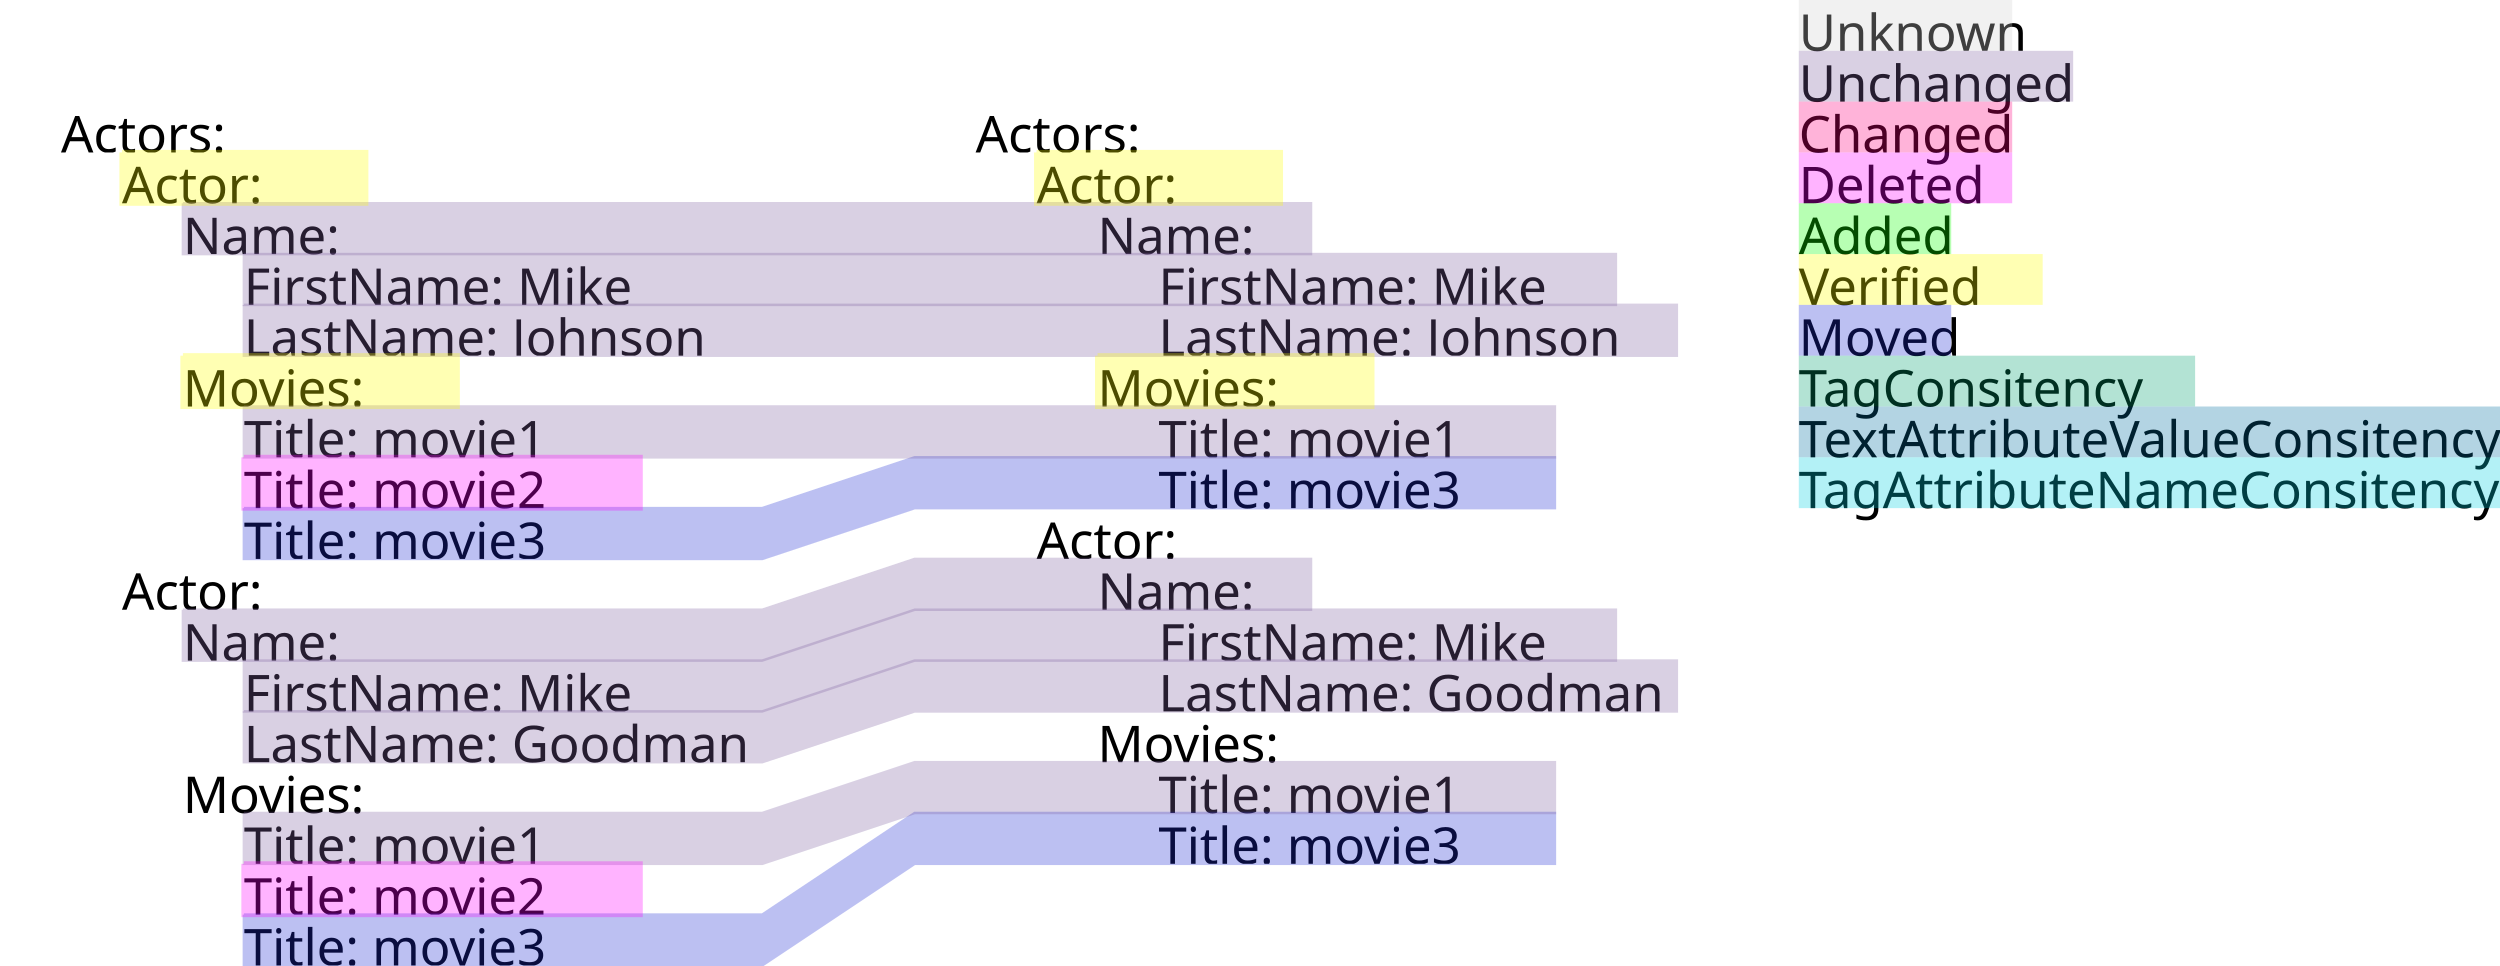
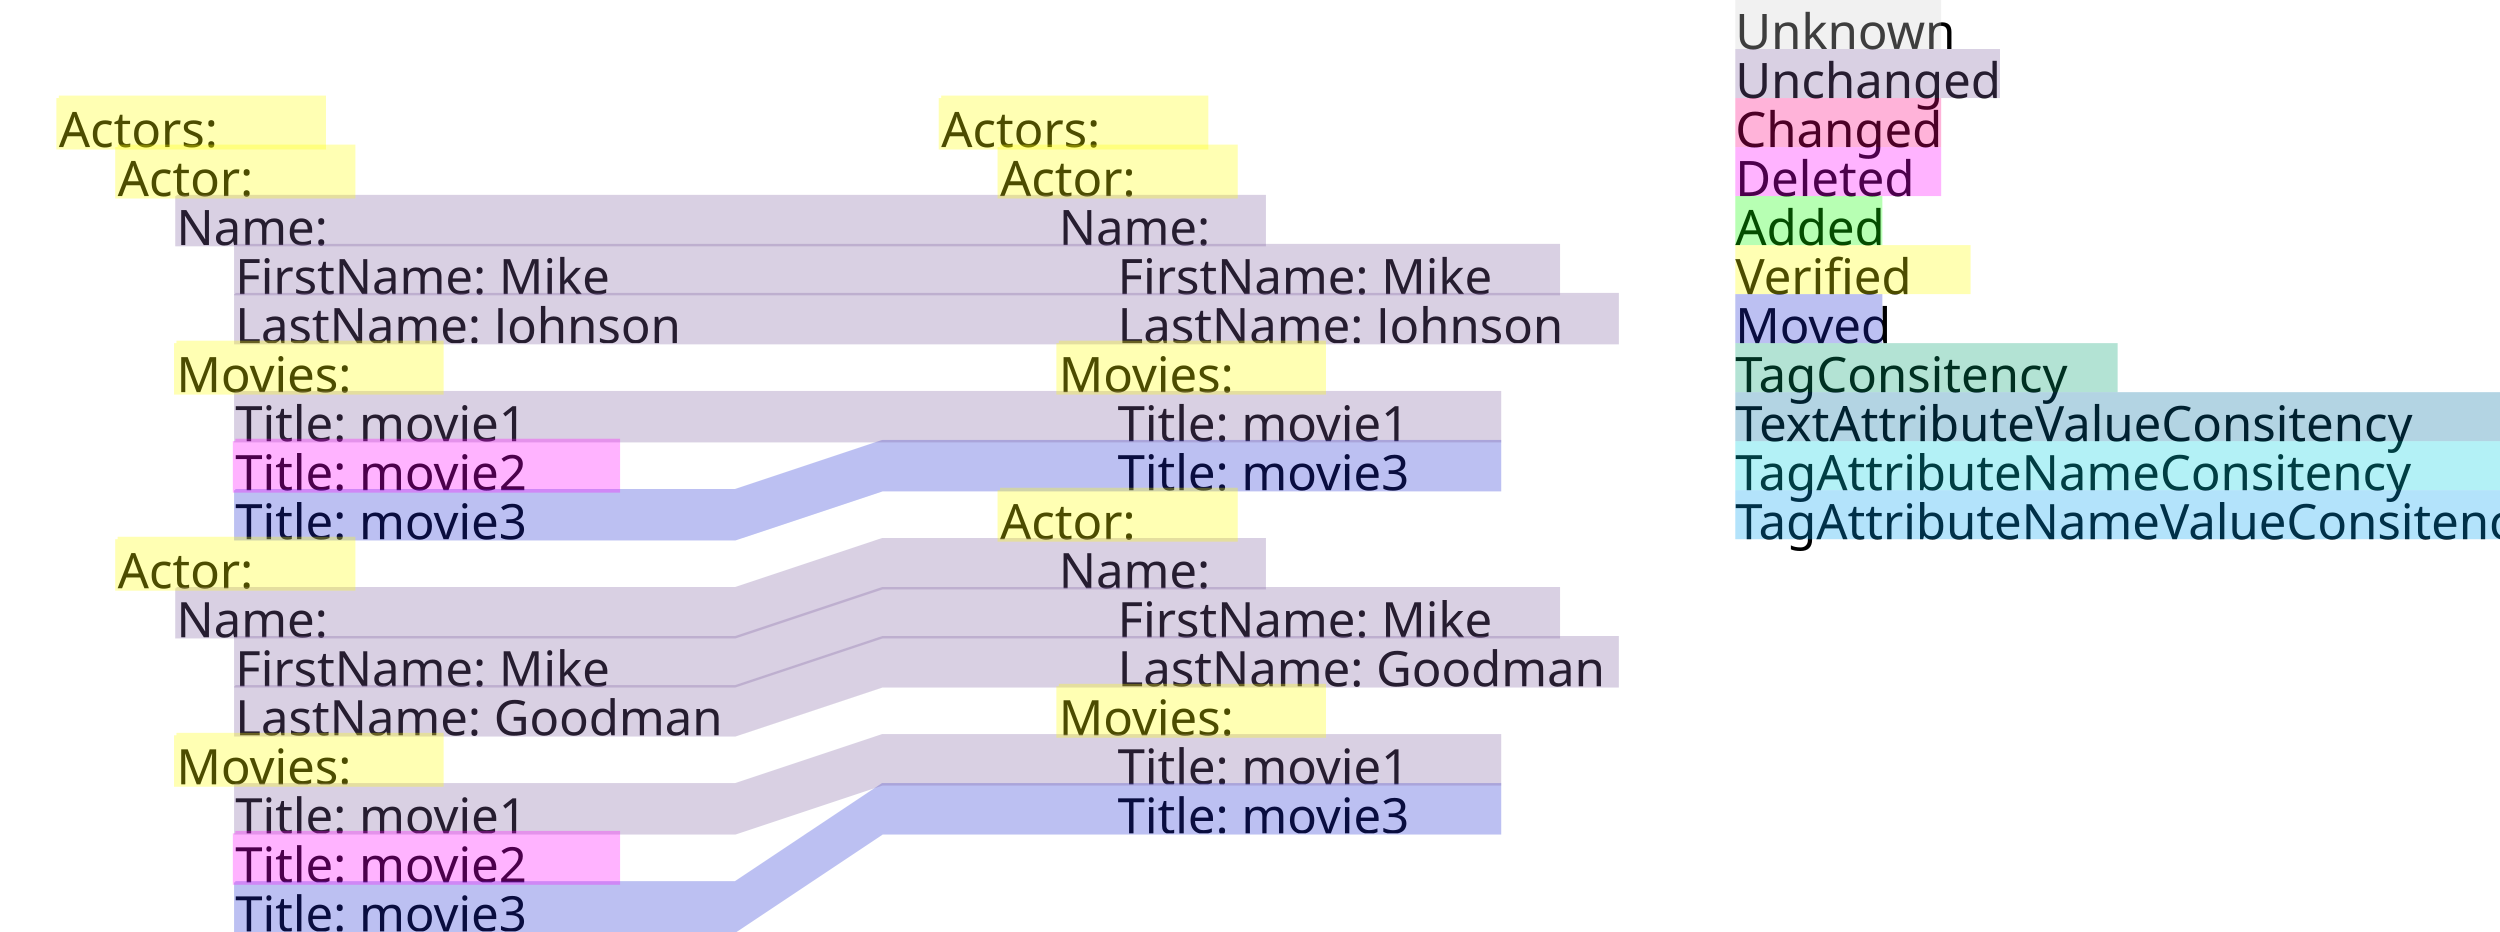
- <svg xmlns="http://www.w3.org/2000/svg" baseProfile="full" height="190.0" version="1.1" viewBox="0,0,492.0,190.0" width="492.0">
+ <svg xmlns="http://www.w3.org/2000/svg" baseProfile="full" height="190.0" version="1.1" viewBox="0,0,510.0,190.0" width="510.0">
  <defs />
  <svg baseProfile="full" height="100%" version="1.1" width="100%" x="0" y="0">
    <defs />
    <svg height="10.0" viewBox="0,0,54.0,10.0" width="54.0" x="12.0" y="20.0">
      <defs />
      <text font-family="Lucida Console" font-size="10" x="0" y="0">
        <tspan fill="black" x="0" y="10.0">Actors:  
</tspan>
      </text>
    </svg>
    <svg height="10.0" viewBox="0,0,48.0,10.0" width="48.0" x="24.0" y="30.0">
      <defs />
      <text font-family="Lucida Console" font-size="10" x="0" y="0">
        <tspan fill="black" x="0" y="10.0">Actor:  
</tspan>
      </text>
    </svg>
    <svg height="10.0" viewBox="0,0,42.0,10.0" width="42.0" x="36.0" y="40.0">
      <defs />
      <text font-family="Lucida Console" font-size="10" x="0" y="0">
        <tspan fill="black" x="0" y="10.0">Name:  
</tspan>
      </text>
    </svg>
    <svg height="10.0" viewBox="0,0,90.0,10.0" width="90.0" x="48.0" y="50.0">
      <defs />
      <text font-family="Lucida Console" font-size="10" x="0" y="0">
        <tspan fill="black" x="0" y="10.0">FirstName: Mike</tspan>
      </text>
    </svg>
    <svg height="10.0" viewBox="0,0,102.0,10.0" width="102.0" x="48.0" y="60.0">
      <defs />
      <text font-family="Lucida Console" font-size="10" x="0" y="0">
        <tspan fill="black" x="0" y="10.0">LastName: Johnson</tspan>
      </text>
    </svg>
    <svg height="10.0" viewBox="0,0,54.0,10.0" width="54.0" x="36.0" y="70.0">
      <defs />
      <text font-family="Lucida Console" font-size="10" x="0" y="0">
        <tspan fill="black" x="0" y="10.0">Movies:  
</tspan>
      </text>
    </svg>
    <svg height="10.0" viewBox="0,0,78.0,10.0" width="78.0" x="48.0" y="80.0">
      <defs />
      <text font-family="Lucida Console" font-size="10" x="0" y="0">
        <tspan fill="black" x="0" y="10.0">Title: 
movie1
</tspan>
      </text>
    </svg>
    <svg height="10.0" viewBox="0,0,78.0,10.0" width="78.0" x="48.0" y="90.0">
      <defs />
      <text font-family="Lucida Console" font-size="10" x="0" y="0">
        <tspan fill="black" x="0" y="10.0">Title: movie2</tspan>
      </text>
    </svg>
    <svg height="10.0" viewBox="0,0,78.0,10.0" width="78.0" x="48.0" y="100.0">
      <defs />
      <text font-family="Lucida Console" font-size="10" x="0" y="0">
        <tspan fill="black" x="0" y="10.0">Title: movie3</tspan>
      </text>
    </svg>
    <svg height="10.0" viewBox="0,0,48.0,10.0" width="48.0" x="24.0" y="110.0">
      <defs />
      <text font-family="Lucida Console" font-size="10" x="0" y="0">
        <tspan fill="black" x="0" y="10.0">Actor:  
</tspan>
      </text>
    </svg>
    <svg height="10.0" viewBox="0,0,42.0,10.0" width="42.0" x="36.0" y="120.0">
      <defs />
      <text font-family="Lucida Console" font-size="10" x="0" y="0">
        <tspan fill="black" x="0" y="10.0">Name:  
</tspan>
      </text>
    </svg>
    <svg height="10.0" viewBox="0,0,90.0,10.0" width="90.0" x="48.0" y="130.0">
      <defs />
      <text font-family="Lucida Console" font-size="10" x="0" y="0">
        <tspan fill="black" x="0" y="10.0">FirstName: 
Mike
</tspan>
      </text>
    </svg>
    <svg height="10.0" viewBox="0,0,102.0,10.0" width="102.0" x="48.0" y="140.0">
      <defs />
      <text font-family="Lucida Console" font-size="10" x="0" y="0">
        <tspan fill="black" x="0" y="10.0">LastName: Goodman</tspan>
      </text>
    </svg>
    <svg height="10.0" viewBox="0,0,54.0,10.0" width="54.0" x="36.0" y="150.0">
      <defs />
      <text font-family="Lucida Console" font-size="10" x="0" y="0">
        <tspan fill="black" x="0" y="10.0">Movies:  
</tspan>
      </text>
    </svg>
    <svg height="10.0" viewBox="0,0,78.0,10.0" width="78.0" x="48.0" y="160.0">
      <defs />
      <text font-family="Lucida Console" font-size="10" x="0" y="0">
        <tspan fill="black" x="0" y="10.0">Title: movie1</tspan>
      </text>
    </svg>
    <svg height="10.0" viewBox="0,0,78.0,10.0" width="78.0" x="48.0" y="170.0">
      <defs />
      <text font-family="Lucida Console" font-size="10" x="0" y="0">
        <tspan fill="black" x="0" y="10.0">Title: movie2</tspan>
      </text>
    </svg>
    <svg height="10.0" viewBox="0,0,78.0,10.0" width="78.0" x="48.0" y="180.0">
      <defs />
      <text font-family="Lucida Console" font-size="10" x="0" y="0">
        <tspan fill="black" x="0" y="10.0">Title: movie3</tspan>
      </text>
    </svg>
  </svg>
  <svg baseProfile="full" height="100%" version="1.1" width="100%" x="180.0" y="0">
    <defs />
    <svg height="10.0" viewBox="0,0,54.0,10.0" width="54.0" x="12.0" y="20.0">
      <defs />
      <text font-family="Lucida Console" font-size="10" x="0" y="0">
        <tspan fill="black" x="0" y="10.0">Actors:  
</tspan>
      </text>
    </svg>
    <svg height="10.0" viewBox="0,0,48.0,10.0" width="48.0" x="24.0" y="30.0">
      <defs />
      <text font-family="Lucida Console" font-size="10" x="0" y="0">
        <tspan fill="black" x="0" y="10.0">Actor:  
</tspan>
      </text>
    </svg>
    <svg height="10.0" viewBox="0,0,42.0,10.0" width="42.0" x="36.0" y="40.0">
      <defs />
      <text font-family="Lucida Console" font-size="10" x="0" y="0">
        <tspan fill="black" x="0" y="10.0">Name:  
</tspan>
      </text>
    </svg>
    <svg height="10.0" viewBox="0,0,90.0,10.0" width="90.0" x="48.0" y="50.0">
      <defs />
      <text font-family="Lucida Console" font-size="10" x="0" y="0">
        <tspan fill="black" x="0" y="10.0">FirstName: Mike</tspan>
      </text>
    </svg>
    <svg height="10.0" viewBox="0,0,102.0,10.0" width="102.0" x="48.0" y="60.0">
      <defs />
      <text font-family="Lucida Console" font-size="10" x="0" y="0">
        <tspan fill="black" x="0" y="10.0">LastName: Johnson</tspan>
      </text>
    </svg>
    <svg height="10.0" viewBox="0,0,54.0,10.0" width="54.0" x="36.0" y="70.0">
      <defs />
      <text font-family="Lucida Console" font-size="10" x="0" y="0">
        <tspan fill="black" x="0" y="10.0">Movies:  
</tspan>
      </text>
    </svg>
    <svg height="10.0" viewBox="0,0,78.0,10.0" width="78.0" x="48.0" y="80.0">
      <defs />
      <text font-family="Lucida Console" font-size="10" x="0" y="0">
        <tspan fill="black" x="0" y="10.0">Title: 
movie1
</tspan>
      </text>
    </svg>
    <svg height="10.0" viewBox="0,0,78.0,10.0" width="78.0" x="48.0" y="90.0">
      <defs />
      <text font-family="Lucida Console" font-size="10" x="0" y="0">
        <tspan fill="black" x="0" y="10.0">Title: movie3</tspan>
      </text>
    </svg>
    <svg height="10.0" viewBox="0,0,48.0,10.0" width="48.0" x="24.0" y="100.0">
      <defs />
      <text font-family="Lucida Console" font-size="10" x="0" y="0">
        <tspan fill="black" x="0" y="10.0">Actor:  
</tspan>
      </text>
    </svg>
    <svg height="10.0" viewBox="0,0,42.0,10.0" width="42.0" x="36.0" y="110.0">
      <defs />
      <text font-family="Lucida Console" font-size="10" x="0" y="0">
        <tspan fill="black" x="0" y="10.0">Name:  
</tspan>
      </text>
    </svg>
    <svg height="10.0" viewBox="0,0,90.0,10.0" width="90.0" x="48.0" y="120.0">
      <defs />
      <text font-family="Lucida Console" font-size="10" x="0" y="0">
        <tspan fill="black" x="0" y="10.0">FirstName: 
Mike
</tspan>
      </text>
    </svg>
    <svg height="10.0" viewBox="0,0,102.0,10.0" width="102.0" x="48.0" y="130.0">
      <defs />
      <text font-family="Lucida Console" font-size="10" x="0" y="0">
        <tspan fill="black" x="0" y="10.0">LastName: Goodman</tspan>
      </text>
    </svg>
    <svg height="10.0" viewBox="0,0,54.0,10.0" width="54.0" x="36.0" y="140.0">
      <defs />
      <text font-family="Lucida Console" font-size="10" x="0" y="0">
        <tspan fill="black" x="0" y="10.0">Movies:  
</tspan>
      </text>
    </svg>
    <svg height="10.0" viewBox="0,0,78.0,10.0" width="78.0" x="48.0" y="150.0">
      <defs />
      <text font-family="Lucida Console" font-size="10" x="0" y="0">
        <tspan fill="black" x="0" y="10.0">Title: movie1</tspan>
      </text>
    </svg>
    <svg height="10.0" viewBox="0,0,78.0,10.0" width="78.0" x="48.0" y="160.0">
      <defs />
      <text font-family="Lucida Console" font-size="10" x="0" y="0">
        <tspan fill="black" x="0" y="10.0">Title: movie3</tspan>
      </text>
    </svg>
  </svg>
  <svg baseProfile="full" height="100%" version="1.1" width="100%" x="330.0" y="0">
    <defs />
    <text fill="rgb(0,0,0)" font-family="Lucida Console" font-size="10" x="24.0" y="10.0">Unknown</text>
    <rect fill="rgb(208,208,208)" height="10.0" opacity="0.3" width="42.0" x="24.0" y="0.0" />
    <text fill="rgb(0,0,0)" font-family="Lucida Console" font-size="10" x="24.0" y="20.0">Unchanged</text>
    <rect fill="rgb(126,98,161)" height="10.0" opacity="0.3" width="54.0" x="24.0" y="10.0" />
    <text fill="rgb(0,0,0)" font-family="Lucida Console" font-size="10" x="24.0" y="30.0">Changed</text>
    <rect fill="rgb(255,0,128)" height="10.0" opacity="0.3" width="42.0" x="24.0" y="20.0" />
    <text fill="rgb(0,0,0)" font-family="Lucida Console" font-size="10" x="24.0" y="40.0">Deleted</text>
    <rect fill="rgb(255,0,255)" height="10.0" opacity="0.3" width="42.0" x="24.0" y="30.0" />
    <text fill="rgb(0,0,0)" font-family="Lucida Console" font-size="10" x="24.0" y="50.0">Added</text>
    <rect fill="rgb(15,255,0)" height="10.0" opacity="0.3" width="30.0" x="24.0" y="40.0" />
    <text fill="rgb(0,0,0)" font-family="Lucida Console" font-size="10" x="24.0" y="60.0">Verified</text>
    <rect fill="rgb(255,255,0)" height="10.0" opacity="0.3" width="48.0" x="24.0" y="50.0" />
    <text fill="rgb(0,0,0)" font-family="Lucida Console" font-size="10" x="24.0" y="70.0">Moved</text>
    <rect fill="rgb(30,45,210)" height="10.0" opacity="0.3" width="30.0" x="24.0" y="60.0" />
    <text fill="rgb(0,0,0)" font-family="Lucida Console" font-size="10" x="24.0" y="80.0">TagConsitency</text>
    <rect fill="rgb(0,160,112)" height="10.0" opacity="0.3" width="78.0" x="24.0" y="70.0" />
    <text fill="rgb(0,0,0)" font-family="Lucida Console" font-size="10" x="24.0" y="90.0">TextAttributeValueConsitency</text>
    <rect fill="rgb(0,112,160)" height="10.0" opacity="0.3" width="168.0" x="24.0" y="80.0" />
    <text fill="rgb(0,0,0)" font-family="Lucida Console" font-size="10" x="24.0" y="100.0">TagAttributeNameConsitency</text>
    <rect fill="rgb(0,208,224)" height="10.0" opacity="0.3" width="156.0" x="24.0" y="90.0" />
+     <text fill="rgb(0,0,0)" font-family="Lucida Console" font-size="10" x="24.0" y="110.0">TagAttributeNameValueConsitency</text>
+     <rect fill="rgb(0,160,240)" height="10.0" opacity="0.3" width="186.0" x="24.0" y="100.0" />
  </svg>
  <polyline fill="rgb(30,45,210)" opacity="0.3" points="48.0,100.0 150.0,100.0 180.0,90.0 306.0,90.0 306.0,100.0 180.0,100.0 150.0,110.0 48.0,110.0 48.0,100.0" stroke="rgb(30,45,210)" stroke-width="0.5" />
  <polyline fill="rgb(30,45,210)" opacity="0.3" points="48.0,180.0 150.0,180.0 180.0,160.0 306.0,160.0 306.0,170.0 180.0,170.0 150.0,190.0 48.0,190.0 48.0,180.0" stroke="rgb(30,45,210)" stroke-width="0.5" />
  <polyline fill="rgb(126,98,161)" opacity="0.3" points="36.0,40.0 150.0,40.0 180.0,40.0 258.0,40.0 258.0,50.0 180.0,50.0 150.0,50.0 36.0,50.0 36.0,40.0" stroke="rgb(126,98,161)" stroke-width="0.5" />
  <polyline fill="rgb(126,98,161)" opacity="0.3" points="48.0,50.0 150.0,50.0 180.0,50.0 318.0,50.0 318.0,60.0 180.0,60.0 150.0,60.0 48.0,60.0 48.0,50.0" stroke="rgb(126,98,161)" stroke-width="0.5" />
  <polyline fill="rgb(126,98,161)" opacity="0.3" points="48.0,60.0 150.0,60.0 180.0,60.0 330.0,60.0 330.0,70.0 180.0,70.0 150.0,70.0 48.0,70.0 48.0,60.0" stroke="rgb(126,98,161)" stroke-width="0.5" />
  <polyline fill="rgb(126,98,161)" opacity="0.3" points="48.0,80.0 150.0,80.0 180.0,80.0 306.0,80.0 306.0,90.0 180.0,90.0 150.0,90.0 48.0,90.0 48.0,80.0" stroke="rgb(126,98,161)" stroke-width="0.5" />
  <polyline fill="rgb(126,98,161)" opacity="0.3" points="36.0,120.0 150.0,120.0 180.0,110.0 258.0,110.0 258.0,120.0 180.0,120.0 150.0,130.0 36.0,130.0 36.0,120.0" stroke="rgb(126,98,161)" stroke-width="0.5" />
  <polyline fill="rgb(126,98,161)" opacity="0.3" points="48.0,130.0 150.0,130.0 180.0,120.0 318.0,120.0 318.0,130.0 180.0,130.0 150.0,140.0 48.0,140.0 48.0,130.0" stroke="rgb(126,98,161)" stroke-width="0.5" />
  <polyline fill="rgb(126,98,161)" opacity="0.3" points="48.0,140.0 150.0,140.0 180.0,130.0 330.0,130.0 330.0,140.0 180.0,140.0 150.0,150.0 48.0,150.0 48.0,140.0" stroke="rgb(126,98,161)" stroke-width="0.5" />
  <polyline fill="rgb(126,98,161)" opacity="0.3" points="48.0,160.0 150.0,160.0 180.0,150.0 306.0,150.0 306.0,160.0 180.0,160.0 150.0,170.0 48.0,170.0 48.0,160.0" stroke="rgb(126,98,161)" stroke-width="0.5" />
  <polyline fill="rgb(255,0,255)" opacity="0.3" points="48.0,90.0 126.0,90.0 126.0,100.0 48.0,100.0 48.0,90.0" stroke="rgb(255,0,255)" stroke-width="1" />
  <polyline fill="rgb(255,0,255)" opacity="0.3" points="48.0,170.0 126.0,170.0 126.0,180.0 48.0,180.0 48.0,170.0" stroke="rgb(255,0,255)" stroke-width="1" />
+   <polyline fill="rgb(255,255,0)" opacity="0.3" points="192.0,20.0 246.0,20.0 246.0,30.0 192.0,30.0 192.0,20.0" stroke="rgb(255,255,0)" stroke-width="1" />
  <polyline fill="rgb(255,255,0)" opacity="0.3" points="204.0,30.0 252.0,30.0 252.0,40.0 204.0,40.0 204.0,30.0" stroke="rgb(255,255,0)" stroke-width="1" />
  <polyline fill="rgb(255,255,0)" opacity="0.3" points="216.0,70.0 270.0,70.0 270.0,80.0 216.0,80.0 216.0,70.0" stroke="rgb(255,255,0)" stroke-width="1" />
+   <polyline fill="rgb(255,255,0)" opacity="0.3" points="204.0,100.0 252.0,100.0 252.0,110.0 204.0,110.0 204.0,100.0" stroke="rgb(255,255,0)" stroke-width="1" />
+   <polyline fill="rgb(255,255,0)" opacity="0.3" points="216.0,140.0 270.0,140.0 270.0,150.0 216.0,150.0 216.0,140.0" stroke="rgb(255,255,0)" stroke-width="1" />
+   <polyline fill="rgb(255,255,0)" opacity="0.3" points="12.0,20.0 66.0,20.0 66.0,30.0 12.0,30.0 12.0,20.0" stroke="rgb(255,255,0)" stroke-width="1" />
  <polyline fill="rgb(255,255,0)" opacity="0.3" points="24.0,30.0 72.0,30.0 72.0,40.0 24.0,40.0 24.0,30.0" stroke="rgb(255,255,0)" stroke-width="1" />
  <polyline fill="rgb(255,255,0)" opacity="0.3" points="36.0,70.0 90.0,70.0 90.0,80.0 36.0,80.0 36.0,70.0" stroke="rgb(255,255,0)" stroke-width="1" />
+   <polyline fill="rgb(255,255,0)" opacity="0.3" points="24.0,110.0 72.0,110.0 72.0,120.0 24.0,120.0 24.0,110.0" stroke="rgb(255,255,0)" stroke-width="1" />
+   <polyline fill="rgb(255,255,0)" opacity="0.3" points="36.0,150.0 90.0,150.0 90.0,160.0 36.0,160.0 36.0,150.0" stroke="rgb(255,255,0)" stroke-width="1" />
</svg>
